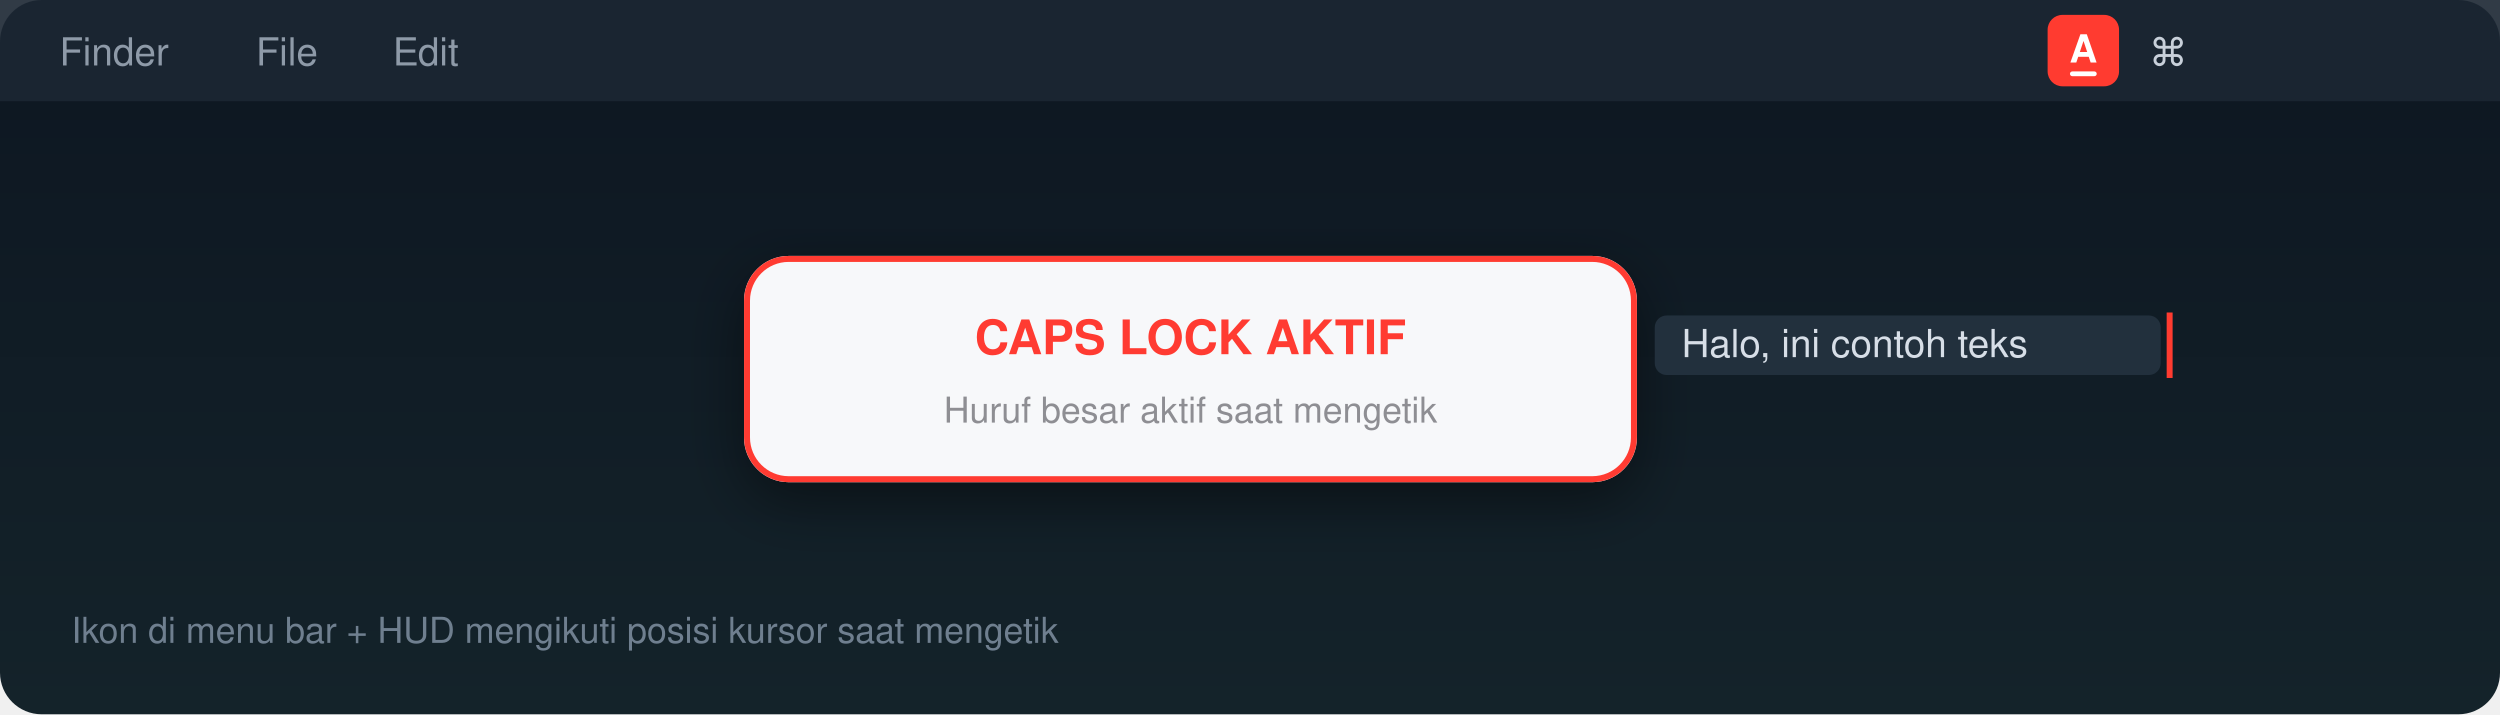
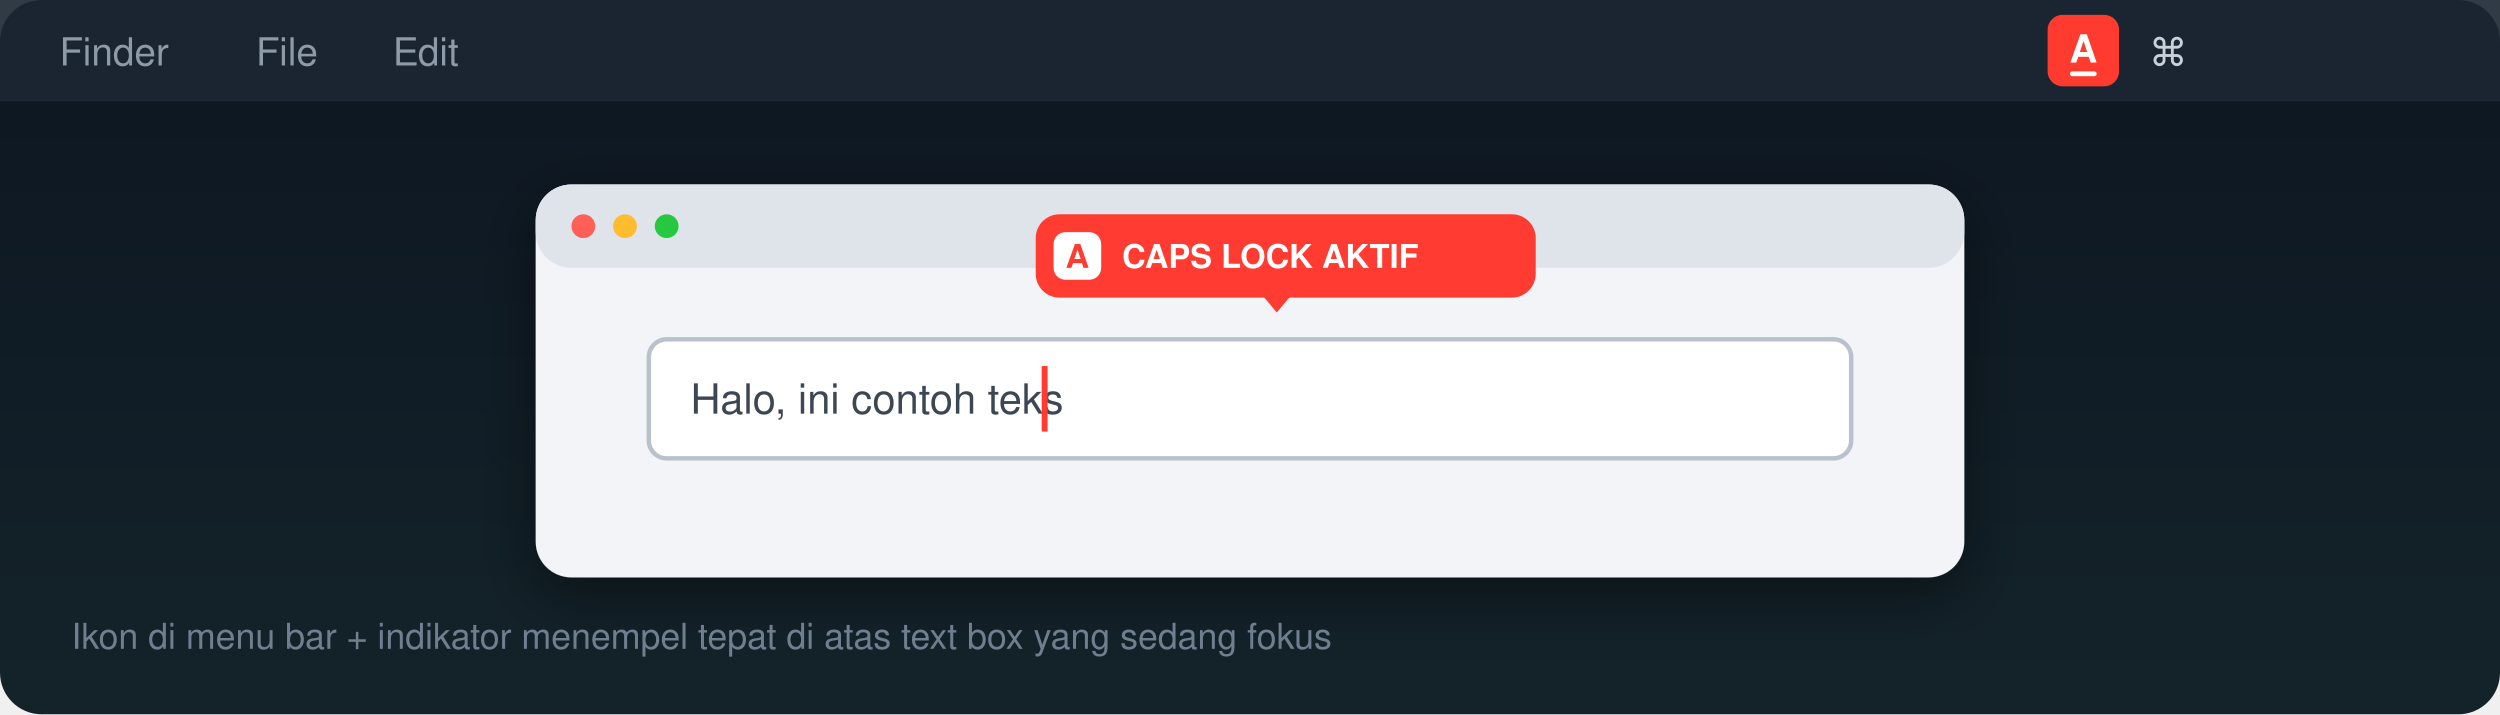
- <svg xmlns="http://www.w3.org/2000/svg" width="840" height="240" viewBox="0 0 840 240" role="img" aria-label="CapLock menu bar icon and HUD preview">
+ <svg xmlns="http://www.w3.org/2000/svg" width="840" height="240" viewBox="0 0 840 240" role="img" aria-label="CapLock menu bar icon and indicator above a focused text box">
  <defs>
    <linearGradient id="bg" x1="0" y1="0" x2="0" y2="1">
      <stop offset="0%" stop-color="#0d1621" />
      <stop offset="100%" stop-color="#14232a" />
    </linearGradient>
    <filter id="shadow" x="-20%" y="-20%" width="140%" height="160%">
      <feDropShadow dx="0" dy="6" stdDeviation="10" flood-color="#000" flood-opacity="0.45" />
    </filter>
  </defs>
  <rect width="840" height="240" rx="14" fill="url(#bg)" />
  <rect x="0" y="0" width="840" height="34" fill="#1c2733" opacity="0.9" />
  <text x="20" y="22" fill="#8e9aa8" font-family="-apple-system, Helvetica, Arial, sans-serif" font-size="13">Finder</text>
  <text x="86" y="22" fill="#8e9aa8" font-family="-apple-system, Helvetica, Arial, sans-serif" font-size="13">File</text>
  <text x="132" y="22" fill="#8e9aa8" font-family="-apple-system, Helvetica, Arial, sans-serif" font-size="13">Edit</text>
  <g transform="translate(688,5)">
    <rect x="0" y="0" width="24" height="24" rx="5" fill="#ff3b30" />
    <text x="12" y="16" text-anchor="middle" fill="#ffffff" font-family="Helvetica, Arial, sans-serif" font-size="13" font-weight="bold">A</text>
    <rect x="7.5" y="19" width="9" height="1.6" rx="0.8" fill="#ffffff" />
  </g>
  <text x="722" y="22" fill="#c8d0da" font-family="-apple-system, Helvetica, Arial, sans-serif" font-size="13">⌘</text>
-   <g transform="translate(250,86)" filter="url(#shadow)">
-     <rect x="0" y="0" width="300" height="76" rx="15" fill="#f7f8fa" />
-     <rect x="1" y="1" width="298" height="74" rx="14" fill="none" stroke="#ff3b30" stroke-width="2" />
-     <text x="150" y="33" text-anchor="middle" fill="#ff3b30" font-family="Helvetica, Arial, sans-serif" font-size="16" font-weight="bold">CAPS LOCK AKTIF</text>
-     <text x="150" y="56" text-anchor="middle" fill="#8e8e93" font-family="Helvetica, Arial, sans-serif" font-size="12">Huruf besar aktif saat mengetik</text>
+   <g transform="translate(180,62)" filter="url(#shadow)">
+     <rect x="0" y="0" width="480" height="132" rx="12" fill="#f2f4f7" />
+     <rect x="0" y="0" width="480" height="28" rx="12" fill="#dfe4ea" />
+     <circle cx="16" cy="14" r="4" fill="#ff5f57" />
+     <circle cx="30" cy="14" r="4" fill="#febc2e" />
+     <circle cx="44" cy="14" r="4" fill="#28c840" />
+     <rect x="38" y="52" width="404" height="40" rx="6" fill="#ffffff" stroke="#b9c2cc" stroke-width="1.5" />
+     <text x="52" y="77" fill="#3c4652" font-family="Helvetica, Arial, sans-serif" font-size="14">Halo, ini contoh teks</text>
+     <rect x="170" y="61" width="2" height="22" fill="#ff3b30" />
+     <g transform="translate(168,10)">
+       <path d="M76 27 L86 27 L81 33 Z" fill="#ff3b30" />
+       <rect x="0" y="0" width="168" height="28" rx="8" fill="#ff3b30" />
+       <rect x="6" y="6" width="16" height="16" rx="4" fill="#ffffff" />
+       <text x="14" y="18" text-anchor="middle" fill="#ff3b30" font-family="Helvetica, Arial, sans-serif" font-size="11" font-weight="bold">A</text>
+       <text x="29" y="18" fill="#ffffff" font-family="Helvetica, Arial, sans-serif" font-size="11" font-weight="bold">CAPS LOCK AKTIF</text>
+     </g>
  </g>
-   <g transform="translate(556,120)">
-     <rect x="0" y="-14" width="170" height="20" rx="4" fill="#22303d" />
-     <text x="9" y="0" fill="#d7dee7" font-family="Helvetica, Arial, sans-serif" font-size="13">Halo, ini contoh teks</text>
-     <rect x="172" y="-15" width="2" height="22" fill="#ff3b30" />
-   </g>
-   <text x="24" y="216" fill="#6f7f8f" font-family="Helvetica, Arial, sans-serif" font-size="12">Ikon di menu bar + HUD mengikuti posisi kursor saat mengetik</text>
+   <text x="24" y="218" fill="#6f7f8f" font-family="Helvetica, Arial, sans-serif" font-size="12">Ikon di menu bar + indikator menempel tepat di atas text box yang sedang fokus</text>
</svg>
